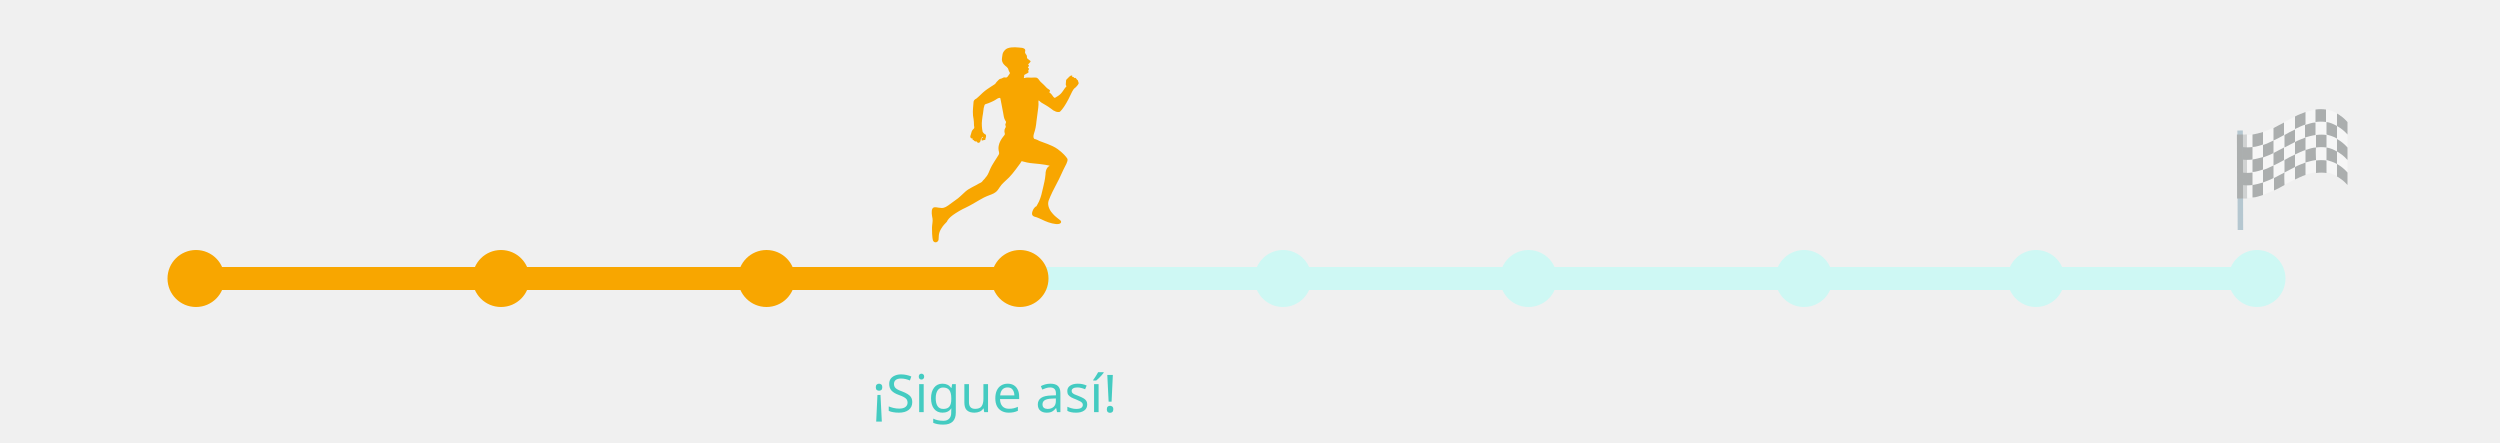
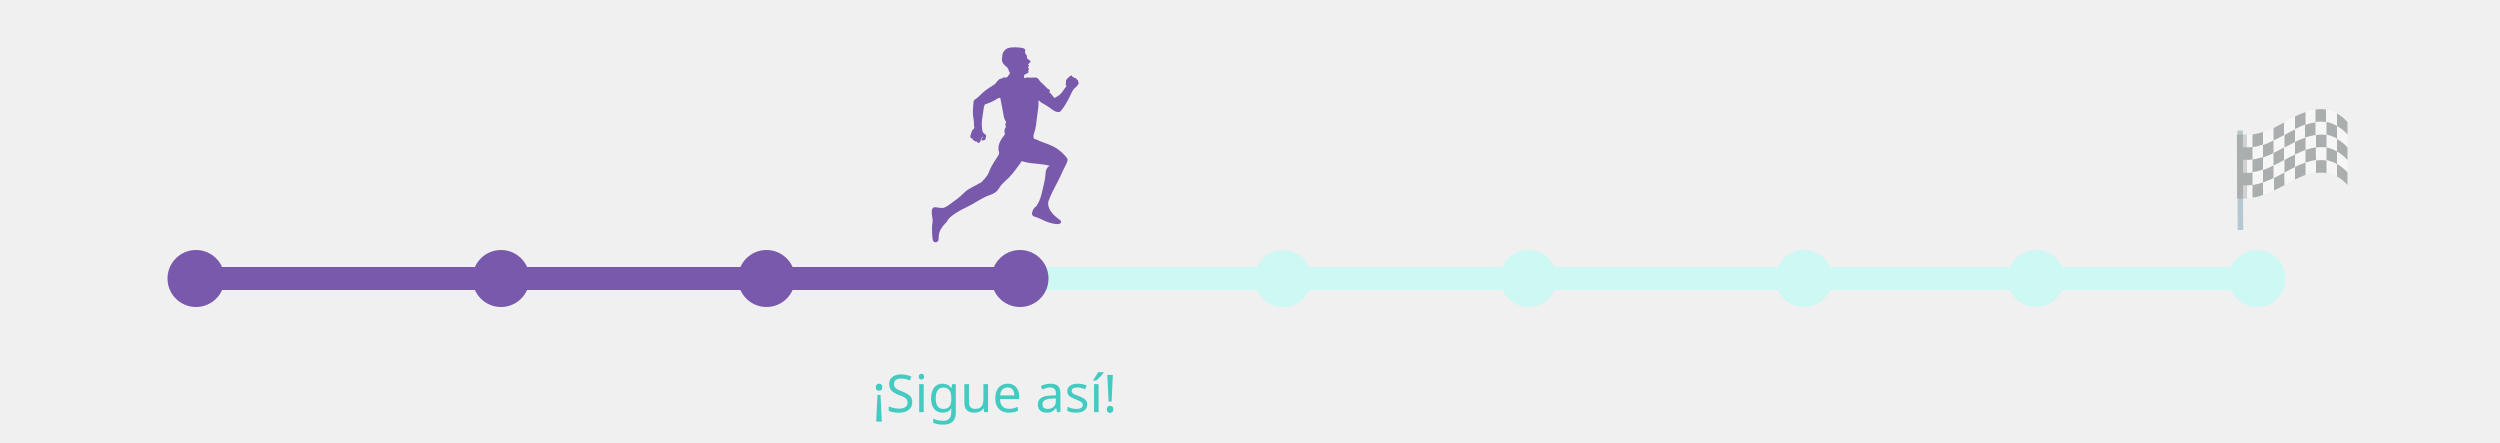
<svg xmlns="http://www.w3.org/2000/svg" version="1.1" id="Capa_1" x="0px" y="0px" viewBox="0 0 500 88.4" style="enable-background:new 0 0 500 88.4;" xml:space="preserve">
  <style type="text/css">
	.st0{fill:#CEF8F4;}
- 	.st1{fill:#F8A600;}
+ 	.st1{fill:#7959AC;}
	.st2{fill:#44CBC1;}
	.st3{font-family:'Poppins-Medium';}
	.st4{font-size:10.427px;}
	.st5{opacity:0.39;}
	.st6{fill:#FFFFFF;}
	.st7{fill:#3D4646;}
	.st8{fill:#58869D;}
	.st9{opacity:0.5;fill:#3D4646;enable-background:new    ;}
</style>
  <rect x="198.3" y="53.4" class="st0" width="252.2" height="4.6" />
  <rect x="43" y="53.4" class="st1" width="161" height="4.6" />
  <circle class="st1" cx="39.2" cy="55.7" r="5.7" />
  <circle class="st1" cx="100.2" cy="55.7" r="5.7" />
  <circle class="st1" cx="153.3" cy="55.7" r="5.7" />
  <circle class="st1" cx="204" cy="55.7" r="5.7" />
-   <circle class="st0" cx="256.6" cy="55.7" r="5.7" />
+   <ellipse transform="matrix(0.2298 -0.9732 0.9732 0.2298 143.4354 292.6385)" class="st0" cx="256.6" cy="55.7" rx="5.7" ry="5.7" />
  <circle class="st0" cx="305.7" cy="55.7" r="5.7" />
  <circle class="st0" cx="360.8" cy="55.7" r="5.7" />
  <circle class="st0" cx="407.2" cy="55.7" r="5.7" />
  <circle class="st0" cx="451.4" cy="55.7" r="5.7" />
  <text transform="matrix(1 0 0 1 174.4113 82.4253)" class="st2 st3 st4">¡Sigue así!</text>
-   <path class="st1" d="M204.9,15.6c0,0-0.2,0.1-0.1-0.2c0.1-0.2-0.1-0.4,0.2-0.5c0.4-0.2,0.8-0.4,0.7-0.5c0-0.2-0.1-0.3,0-0.4  c0.1-0.1,0.1-0.2,0.1-0.3c-0.1-0.1-0.3-0.1-0.2-0.2c0.1-0.2,0.2-0.3,0.2-0.4s-0.3-0.1-0.1-0.3s0.5-0.5,0.4-0.6s-0.7-0.5-0.7-0.6  c0-0.2,0-0.4-0.1-0.6c-0.2-0.2-0.2-0.3-0.3-0.5c0-0.2,0.2-0.6-0.2-0.8s-0.4-0.1-1.1-0.2c-0.8-0.1-2.2-0.1-2.7,0.5  c-0.6,0.6-0.5,1.1-0.6,1.6s0.1,1,0.4,1.3c0.3,0.4,0.8,0.5,0.9,1.1c0.2,0.6,0.4,0.5,0.2,0.8c-0.2,0.2-0.4,0.8-0.8,0.7  c-0.4-0.1-0.5,0.1-0.8,0.2c-0.4,0.1-0.4,0.1-0.6,0.3c-0.2,0.2-0.5,0.5-0.6,0.7s-1.5,0.9-2.5,1.8s-0.9,0.9-1.3,1.2  c-0.4,0.2-0.6,0.4-0.6,0.8s-0.2,1.5-0.1,2.6c0.2,1.1,0.2,1.6,0.2,2c0.1,0.5,0.1,0.5-0.2,0.8s-0.3,0.6-0.4,0.9  c-0.1,0.3-0.2,0.5-0.1,0.7c0.1,0.2,0.3,0.2,0.4,0.2c0.1,0-0.1,0.2,0.1,0.3c0.2,0.1,0.2,0,0.2,0s-0.1,0.1,0.1,0.2  c0.1,0.1,0.3,0.1,0.4,0.1c0.1-0.1,0,0.1,0.2,0.2s0.3,0.1,0.5-0.1c0.1-0.1,0.1-0.4,0.2-0.6c0.1-0.2,0.3-0.5,0.4-0.4  c0.1,0.2-0.1,0.1-0.2,0.2c-0.1,0.1-0.2,0.6,0.1,0.5c0.4-0.1,0.2-0.1,0.4-0.1s0.2-0.1,0.2-0.3c0.1-0.2,0.2-0.7,0-0.8  c-0.2-0.1-0.6-0.4-0.6-0.7c-0.1-0.4-0.2-1.4-0.1-2.1c0.1-0.7,0.1-1,0.2-1.4c0.1-0.5,0.1-1.1,0.2-1.3c0.1-0.2,0-0.5,0.4-0.6  s1.6-0.6,2-0.9s0.9-0.5,0.9-0.1c0.1,0.5,0.4,2,0.5,2.6s0.2,1.3,0.4,1.6c0.1,0.3,0.2,0.1,0.2,0.5c-0.1,0.4-0.2,0.2-0.1,0.6  c0.1,0.4,0.1,0.2-0.1,0.6c-0.1,0.4-0.1,0-0.1,0.4c-0.1,0.4,0.2,0.6,0,0.9s-1.6,1.7-1.1,3.4c0,0,0.1,0.4-0.1,0.6  c-0.2,0.4-1.3,1.9-1.7,2.9s-0.6,1.3-0.8,1.5c-0.2,0.3-0.4,0.5-0.6,0.7c-0.2,0.2-0.1,0.3-0.8,0.6c-0.6,0.4-1.9,0.9-2.7,1.6  s-1.2,1.2-2.1,1.8s-1.8,1.5-2.6,1.5s-1.6-0.4-1.9,0.1s-0.1,1.5,0,2s-0.1,1.3-0.1,1.8s0,2,0.2,2.6c0.2,0.5,0.9,0.5,1.1-0.1  c0.1-0.5-0.1-1.2,0.5-2.2c0.5-0.9,1.1-1.3,1.2-1.5c0.1-0.3,0.5-0.8,1.2-1.3s1.7-1.1,2.6-1.5c0.9-0.4,2.8-1.6,3.6-2s1.3-0.5,1.9-0.8  c0.5-0.3,0.7-0.4,1.2-1.2s1.1-1.2,1.9-2s2-2.5,2.3-2.9c0.2-0.4,0.2-0.4,0.5-0.3c0.4,0.1,1,0.3,2.3,0.4c1.3,0.1,3.3,0.4,3,0.5  s-0.8,0.6-0.8,1.7c-0.1,1.1-0.3,1.8-0.5,2.7s-0.4,1.8-0.8,2.7c-0.5,0.9-0.5,1-0.6,1s-0.3,0.2-0.5,0.5c-0.2,0.4-0.6,1.2,0.1,1.5  c0.8,0.2,1.3,0.5,2.2,0.9s2.1,0.7,2.7,0.6c0.6-0.1,0.6-0.5,0.4-0.7c-0.2-0.2-1.1-0.8-1.5-1.3c-0.5-0.5-1.2-1.6-0.9-2.6  c0.4-1.1,1.1-2.5,1.7-3.6c0.6-1.1,0.9-1.9,1.3-2.7c0.4-0.8,0.9-1.6,0.8-2.1c-0.2-0.4-1-1.3-2-2c-1.1-0.8-2.9-1.3-3.6-1.6  c-0.7-0.4-1-0.4-1-0.4s-0.4-0.2-0.1-1.1s0.4-1.5,0.5-2.5s0.4-2.7,0.4-3.3c0-0.6-0.1-1,0.2-0.7s0.5,0.4,1.2,0.8s1.3,0.9,1.6,1.1  c0.4,0.2,0.6,0.3,0.9,0.3c0.3,0,0.3,0.1,0.8-0.5s1.2-1.8,1.7-2.9s0.7-1.3,1-1.5c0.2-0.2,0.8-0.8,0.6-1c-0.1-0.2-0.1-0.5-0.2-0.5  c-0.1-0.1-0.1,0-0.2-0.2c-0.1-0.2-0.3-0.3-0.4-0.2c-0.2,0-0.1-0.2-0.2-0.2s-0.2,0-0.3-0.1c0-0.1,0.2-0.2-0.1-0.2  c-0.2,0-0.2,0.1-0.4,0.2c-0.2,0.2-0.3,0.3-0.5,0.5c-0.2,0.2-0.2,0.2-0.2,0.5c0,0.4-0.1,0.6,0,0.8c0.1,0.1,0.2,0.1-0.2,0.5  c-0.3,0.4-0.5,0.8-0.9,1.2c-0.4,0.4-0.9,0.6-1,0.7s-0.2,0.1-0.4-0.1c-0.1-0.2-0.6-0.8-0.8-0.9s0.4-0.3-0.1-0.6  c-0.5-0.3-0.5-0.4-1-0.9s-0.7-0.6-0.9-0.9c-0.3-0.4-0.4-0.6-0.9-0.6C205.7,15.6,205.5,15.4,204.9,15.6z" />
+   <path class="st1" d="M204.9,15.6c0,0-0.2,0.1-0.1-0.2c0.1-0.2-0.1-0.4,0.2-0.5c0.4-0.2,0.8-0.4,0.7-0.5c0-0.2-0.1-0.3,0-0.4  c0.1-0.1,0.1-0.2,0.1-0.3c-0.1-0.1-0.3-0.1-0.2-0.2c0.1-0.2,0.2-0.3,0.2-0.4s-0.3-0.1-0.1-0.3s0.5-0.5,0.4-0.6s-0.7-0.5-0.7-0.6  c0-0.2,0-0.4-0.1-0.6c-0.2-0.2-0.2-0.3-0.3-0.5c0-0.2,0.2-0.6-0.2-0.8s-0.4-0.1-1.1-0.2c-0.8-0.1-2.2-0.1-2.7,0.5  c-0.6,0.6-0.5,1.1-0.6,1.6s0.1,1,0.4,1.3c0.3,0.4,0.8,0.5,0.9,1.1c0.2,0.6,0.4,0.5,0.2,0.8c-0.2,0.2-0.4,0.8-0.8,0.7  c-0.4-0.1-0.5,0.1-0.8,0.2c-0.4,0.1-0.4,0.1-0.6,0.3c-0.2,0.2-0.5,0.5-0.6,0.7s-1.5,0.9-2.5,1.8s-0.9,0.9-1.3,1.2  c-0.4,0.2-0.6,0.4-0.6,0.8s-0.2,1.5-0.1,2.6c0.2,1.1,0.2,1.6,0.2,2c0.1,0.5,0.1,0.5-0.2,0.8s-0.3,0.6-0.4,0.9  c-0.1,0.3-0.2,0.5-0.1,0.7c0.1,0.2,0.3,0.2,0.4,0.2c0.1,0-0.1,0.2,0.1,0.3c0.2,0.1,0.2,0,0.2,0s-0.1,0.1,0.1,0.2  c0.1,0.1,0.3,0.1,0.4,0.1c0.1-0.1,0,0.1,0.2,0.2s0.3,0.1,0.5-0.1c0.1-0.1,0.1-0.4,0.2-0.6c0.1-0.2,0.3-0.5,0.4-0.4  c0.1,0.2-0.1,0.1-0.2,0.2c-0.1,0.1-0.2,0.6,0.1,0.5c0.4-0.1,0.2-0.1,0.4-0.1s0.2-0.1,0.2-0.3c0.1-0.2,0.2-0.7,0-0.8  c-0.2-0.1-0.6-0.4-0.6-0.7c-0.1-0.4-0.2-1.4-0.1-2.1c0.1-0.7,0.1-1,0.2-1.4c0.1-0.5,0.1-1.1,0.2-1.3c0.1-0.2,0-0.5,0.4-0.6  s1.6-0.6,2-0.9s0.9-0.5,0.9-0.1c0.1,0.5,0.4,2,0.5,2.6s0.2,1.3,0.4,1.6c0.1,0.3,0.2,0.1,0.2,0.5c-0.1,0.4-0.2,0.2-0.1,0.6  c0.1,0.4,0.1,0.2-0.1,0.6c-0.1,0.4-0.1,0-0.1,0.4c-0.1,0.4,0.2,0.6,0,0.9s-1.6,1.7-1.1,3.4c0,0,0.1,0.4-0.1,0.6  c-0.2,0.4-1.3,1.9-1.7,2.9s-0.6,1.3-0.8,1.5c-0.2,0.3-0.4,0.5-0.6,0.7c-0.2,0.2-0.1,0.3-0.8,0.6c-0.6,0.4-1.9,0.9-2.7,1.6  s-1.2,1.2-2.1,1.8s-1.8,1.5-2.6,1.5s-1.6-0.4-1.9,0.1s-0.1,1.5,0,2s-0.1,1.3-0.1,1.8s0,2,0.2,2.6c0.2,0.5,0.9,0.5,1.1-0.1  c0.1-0.5-0.1-1.2,0.5-2.2c0.5-0.9,1.1-1.3,1.2-1.5c0.1-0.3,0.5-0.8,1.2-1.3s1.7-1.1,2.6-1.5c0.9-0.4,2.8-1.6,3.6-2s1.3-0.5,1.9-0.8  c0.5-0.3,0.7-0.4,1.2-1.2s1.1-1.2,1.9-2s2-2.5,2.3-2.9c0.2-0.4,0.2-0.4,0.5-0.3c0.4,0.1,1,0.3,2.3,0.4c1.3,0.1,3.3,0.4,3,0.5  s-0.8,0.6-0.8,1.7c-0.1,1.1-0.3,1.8-0.5,2.7s-0.4,1.8-0.8,2.7c-0.5,0.9-0.5,1-0.6,1s-0.3,0.2-0.5,0.5c-0.2,0.4-0.6,1.2,0.1,1.5  c0.8,0.2,1.3,0.5,2.2,0.9s2.1,0.7,2.7,0.6c0.6-0.1,0.6-0.5,0.4-0.7c-0.2-0.2-1.1-0.8-1.5-1.3c-0.5-0.5-1.2-1.6-0.9-2.6  c0.4-1.1,1.1-2.5,1.7-3.6c0.6-1.1,0.9-1.9,1.3-2.7c0.4-0.8,0.9-1.6,0.8-2.1c-0.2-0.4-1-1.3-2-2c-1.1-0.8-2.9-1.3-3.6-1.6  c-0.7-0.4-1-0.4-1-0.4s-0.4-0.2-0.1-1.1s0.4-1.5,0.5-2.5s0.4-2.7,0.4-3.3c0-0.6-0.1-1,0.2-0.7s0.5,0.4,1.2,0.8s1.3,0.9,1.6,1.1  c0.4,0.2,0.6,0.3,0.9,0.3c0.3,0,0.3,0.1,0.8-0.5s1.2-1.8,1.7-2.9s0.7-1.3,1-1.5c0.2-0.2,0.8-0.8,0.6-1c-0.1-0.2-0.1-0.5-0.2-0.5  c-0.1-0.1-0.1,0-0.2-0.2c-0.1-0.2-0.3-0.3-0.4-0.2c-0.2,0-0.1-0.2-0.2-0.2s-0.2,0-0.3-0.1c0-0.1,0.2-0.2-0.1-0.2  c-0.2,0-0.2,0.1-0.4,0.2c-0.2,0.2-0.3,0.3-0.5,0.5s-0.2,0.2-0.2,0.5c0,0.4-0.1,0.6,0,0.8c0.1,0.1,0.2,0.1-0.2,0.5  c-0.3,0.4-0.5,0.8-0.9,1.2c-0.4,0.4-0.9,0.6-1,0.7s-0.2,0.1-0.4-0.1c-0.1-0.2-0.6-0.8-0.8-0.9s0.4-0.3-0.1-0.6  c-0.5-0.3-0.5-0.4-1-0.9s-0.7-0.6-0.9-0.9c-0.3-0.4-0.4-0.6-0.9-0.6C205.7,15.6,205.5,15.4,204.9,15.6z" />
  <g class="st5">
    <g>
      <g>
        <path class="st6" d="M469.5,24.3c-7-7.2-14,3.7-21,2.6v12.6c7,1.1,14-9.9,21-2.6C469.5,32.7,469.5,28.5,469.5,24.3z" />
        <g>
          <g>
            <g>
              <path class="st7" d="M450.5,37c-0.7,0.1-1.4,0.1-2.1,0c0-0.8,0-1.7,0-2.5c0.7,0.1,1.4,0.1,2.1,0        C450.5,35.3,450.5,36.2,450.5,37z" />
            </g>
            <g>
              <path class="st7" d="M452.6,33.9c-0.7,0.2-1.4,0.5-2.1,0.5c0-0.8,0-1.7,0-2.5c0.7-0.1,1.4-0.3,2.1-0.5        C452.6,32.2,452.6,33.1,452.6,33.9z" />
            </g>
          </g>
          <g>
            <g>
              <path class="st7" d="M452.6,39c-0.7,0.2-1.4,0.5-2.1,0.5c0-0.8,0-1.7,0-2.5c0.7-0.1,1.4-0.3,2.1-0.5        C452.6,37.3,452.6,38.1,452.6,39z" />
            </g>
          </g>
          <g>
            <path class="st7" d="M450.5,31.9c-0.7,0.1-1.4,0.1-2.1,0c0-0.8,0-1.7,0-2.5c0.7,0.1,1.4,0.1,2.1,0       C450.5,30.3,450.5,31.1,450.5,31.9z" />
          </g>
          <g>
            <path class="st7" d="M452.6,28.9c-0.7,0.2-1.4,0.5-2.1,0.5c0-0.8,0-1.7,0-2.5c0.7-0.1,1.4-0.3,2.1-0.5       C452.6,27.2,452.6,28,452.6,28.9z" />
          </g>
        </g>
        <g>
          <g>
            <g>
              <path class="st7" d="M454.7,35.6c-0.7,0.4-1.4,0.6-2.1,0.9c0-0.8,0-1.7,0-2.5c0.7-0.2,1.4-0.6,2.1-0.9        C454.7,33.9,454.7,34.8,454.7,35.6z" />
            </g>
            <g>
              <path class="st7" d="M456.8,32c-0.7,0.4-1.4,0.8-2.1,1.1c0-0.8,0-1.7,0-2.5c0.7-0.4,1.4-0.7,2.1-1.1        C456.8,30.3,456.8,31.2,456.8,32z" />
              <path class="st7" d="M459,33.4c-0.7,0.4-1.4,0.7-2.1,1.1c0-0.8,0-1.7,0-2.5c0.7-0.4,1.4-0.8,2.1-1.1        C459,31.8,459,32.6,459,33.4z" />
            </g>
            <g>
              <path class="st7" d="M461.1,30c-0.7,0.2-1.4,0.6-2.1,0.9c0-0.8,0-1.7,0-2.5c0.7-0.4,1.4-0.6,2.1-0.9        C461.1,28.3,461.1,29.1,461.1,30z" />
            </g>
          </g>
          <g>
            <g>
              <path class="st7" d="M456.9,37c-0.7,0.4-1.4,0.8-2.1,1.1c0-0.8,0-1.7,0-2.5c0.7-0.4,1.4-0.7,2.1-1.1        C456.8,35.3,456.9,36.2,456.9,37z" />
            </g>
            <g>
              <path class="st7" d="M461.1,35c-0.7,0.2-1.4,0.6-2.1,0.9c0-0.8,0-1.7,0-2.5c0.7-0.4,1.4-0.6,2.1-0.9        C461.1,33.3,461.1,34.2,461.1,35z" />
            </g>
          </g>
          <path class="st7" d="M454.7,30.6c-0.7,0.4-1.4,0.6-2.1,0.9c0-0.8,0-1.7,0-2.5c0.7-0.2,1.4-0.6,2.1-0.9      C454.7,28.9,454.7,29.7,454.7,30.6z" />
          <g>
            <path class="st7" d="M456.8,27c-0.7,0.4-1.4,0.8-2.1,1.1c0-0.8,0-1.7,0-2.5c0.7-0.4,1.4-0.7,2.1-1.1       C456.8,25.3,456.8,26.1,456.8,27z" />
            <path class="st7" d="M459,28.4c-0.7,0.4-1.4,0.7-2.1,1.1c0-0.8,0-1.7,0-2.5c0.7-0.4,1.4-0.8,2.1-1.1       C459,26.7,459,27.5,459,28.4z" />
          </g>
          <g>
            <path class="st7" d="M461.1,24.9c-0.7,0.2-1.4,0.6-2.1,0.9c0-0.8,0-1.7,0-2.5c0.7-0.4,1.4-0.6,2.1-0.9       C461.1,23.2,461.1,24.1,461.1,24.9z" />
          </g>
        </g>
        <g>
          <g>
            <g>
              <path class="st7" d="M463.2,32c-0.7,0.1-1.4,0.3-2.1,0.5c0-0.8,0-1.7,0-2.5c0.7-0.2,1.4-0.5,2.1-0.5        C463.1,30.3,463.2,31.2,463.2,32z" />
            </g>
            <g>
              <path class="st7" d="M465.3,29.5c-0.7-0.1-1.4-0.1-2.1,0c0-0.8,0-1.7,0-2.5c0.7-0.1,1.4-0.1,2.1,0        C465.3,27.8,465.3,28.7,465.3,29.5z" />
              <path class="st7" d="M467.4,32.8c-0.7-0.4-1.4-0.6-2.1-0.8c0-0.8,0-1.7,0-2.5c0.7,0.1,1.4,0.4,2.1,0.8        C467.4,31.1,467.4,32,467.4,32.8z" />
            </g>
            <g>
              <path class="st7" d="M469.5,32c-0.7-0.8-1.4-1.3-2.1-1.7c0-0.8,0-1.7,0-2.5c0.7,0.4,1.4,0.9,2.1,1.7        C469.5,30.3,469.5,31.1,469.5,32z" />
            </g>
          </g>
          <g>
            <g>
              <path class="st7" d="M465.3,34.6c-0.7-0.1-1.4-0.1-2.1,0c0-0.8,0-1.7,0-2.5c0.7-0.1,1.4-0.1,2.1,0        C465.3,32.9,465.3,33.7,465.3,34.6z" />
            </g>
            <g>
              <path class="st7" d="M469.5,37c-0.7-0.8-1.4-1.3-2.1-1.7c0-0.8,0-1.7,0-2.5c0.7,0.4,1.4,0.9,2.1,1.7        C469.5,35.3,469.5,36.2,469.5,37z" />
            </g>
          </g>
          <path class="st7" d="M463.1,27c-0.7,0.1-1.4,0.3-2.1,0.5c0-0.8,0-1.7,0-2.5c0.7-0.2,1.4-0.5,2.1-0.5      C463.1,25.3,463.1,26.1,463.1,27z" />
          <g>
            <path class="st7" d="M465.2,24.4c-0.7-0.1-1.4-0.1-2.1,0c0-0.8,0-1.7,0-2.5c0.7-0.1,1.4-0.1,2.1,0       C465.2,22.7,465.2,23.6,465.2,24.4z" />
            <path class="st7" d="M467.4,27.7c-0.7-0.4-1.4-0.6-2.1-0.8c0-0.8,0-1.7,0-2.5c0.7,0.1,1.4,0.4,2.1,0.8       C467.4,26,467.4,26.9,467.4,27.7z" />
          </g>
          <g>
            <path class="st7" d="M469.5,26.9c-0.7-0.8-1.4-1.3-2.1-1.7c0-0.8,0-1.7,0-2.5c0.7,0.4,1.4,0.9,2.1,1.7       C469.5,25.2,469.5,26,469.5,26.9z" />
          </g>
        </g>
      </g>
-       <rect x="447.5" y="26.1" transform="matrix(1 -3.170401e-03 3.170401e-03 1 -0.112 1.4207)" class="st8" width="1.1" height="19.9" />
-       <rect x="447.4" y="26.9" transform="matrix(1 -3.174684e-03 3.174684e-03 1 -0.1035 1.4224)" class="st7" width="1.2" height="12.8" />
-       <rect x="448.6" y="26.9" transform="matrix(1 -3.178607e-03 3.178607e-03 1 -0.1036 1.4274)" class="st9" width="0.8" height="12.8" />
+       <rect x="447.5" y="26.1" transform="matrix(1 -3.170385e-03 3.170385e-03 1 -0.112 1.4207)" class="st8" width="1.1" height="19.9" />
+       <rect x="447.4" y="26.9" transform="matrix(1 -3.174668e-03 3.174668e-03 1 -0.1035 1.4224)" class="st7" width="1.2" height="12.8" />
+       <rect x="448.6" y="26.9" transform="matrix(1 -3.178591e-03 3.178591e-03 1 -0.1036 1.4274)" class="st9" width="0.8" height="12.8" />
    </g>
  </g>
</svg>
